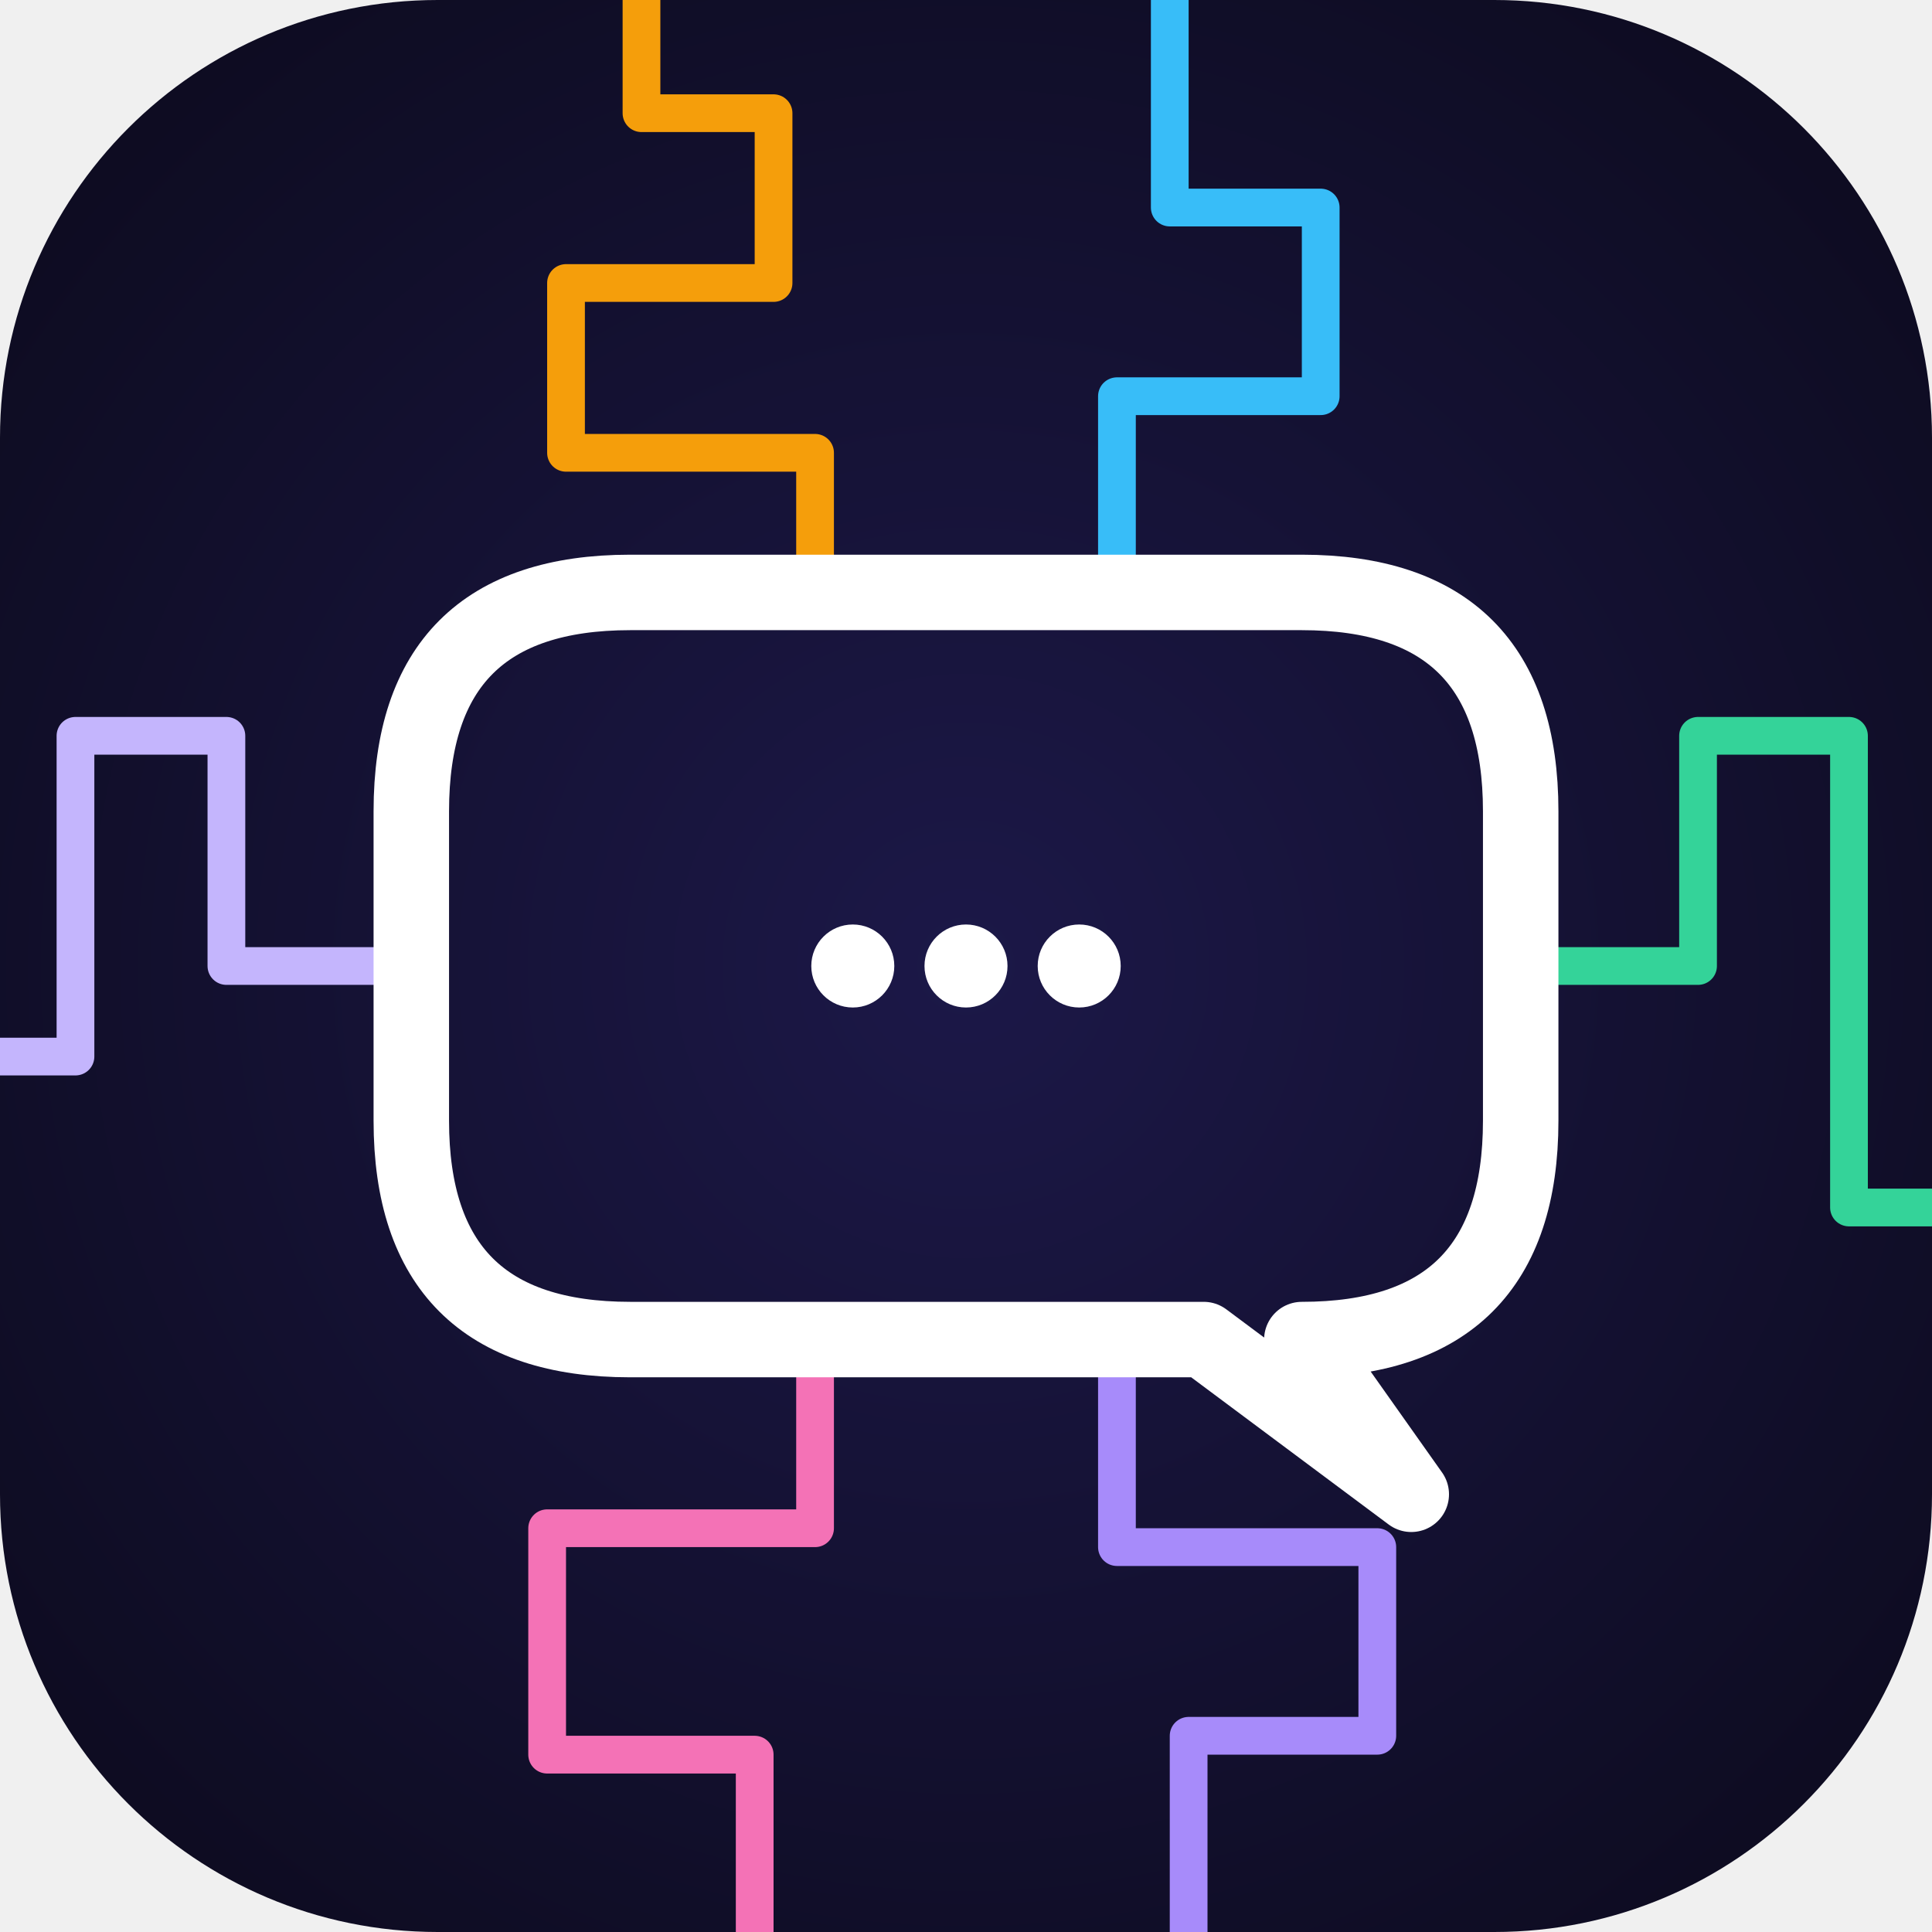
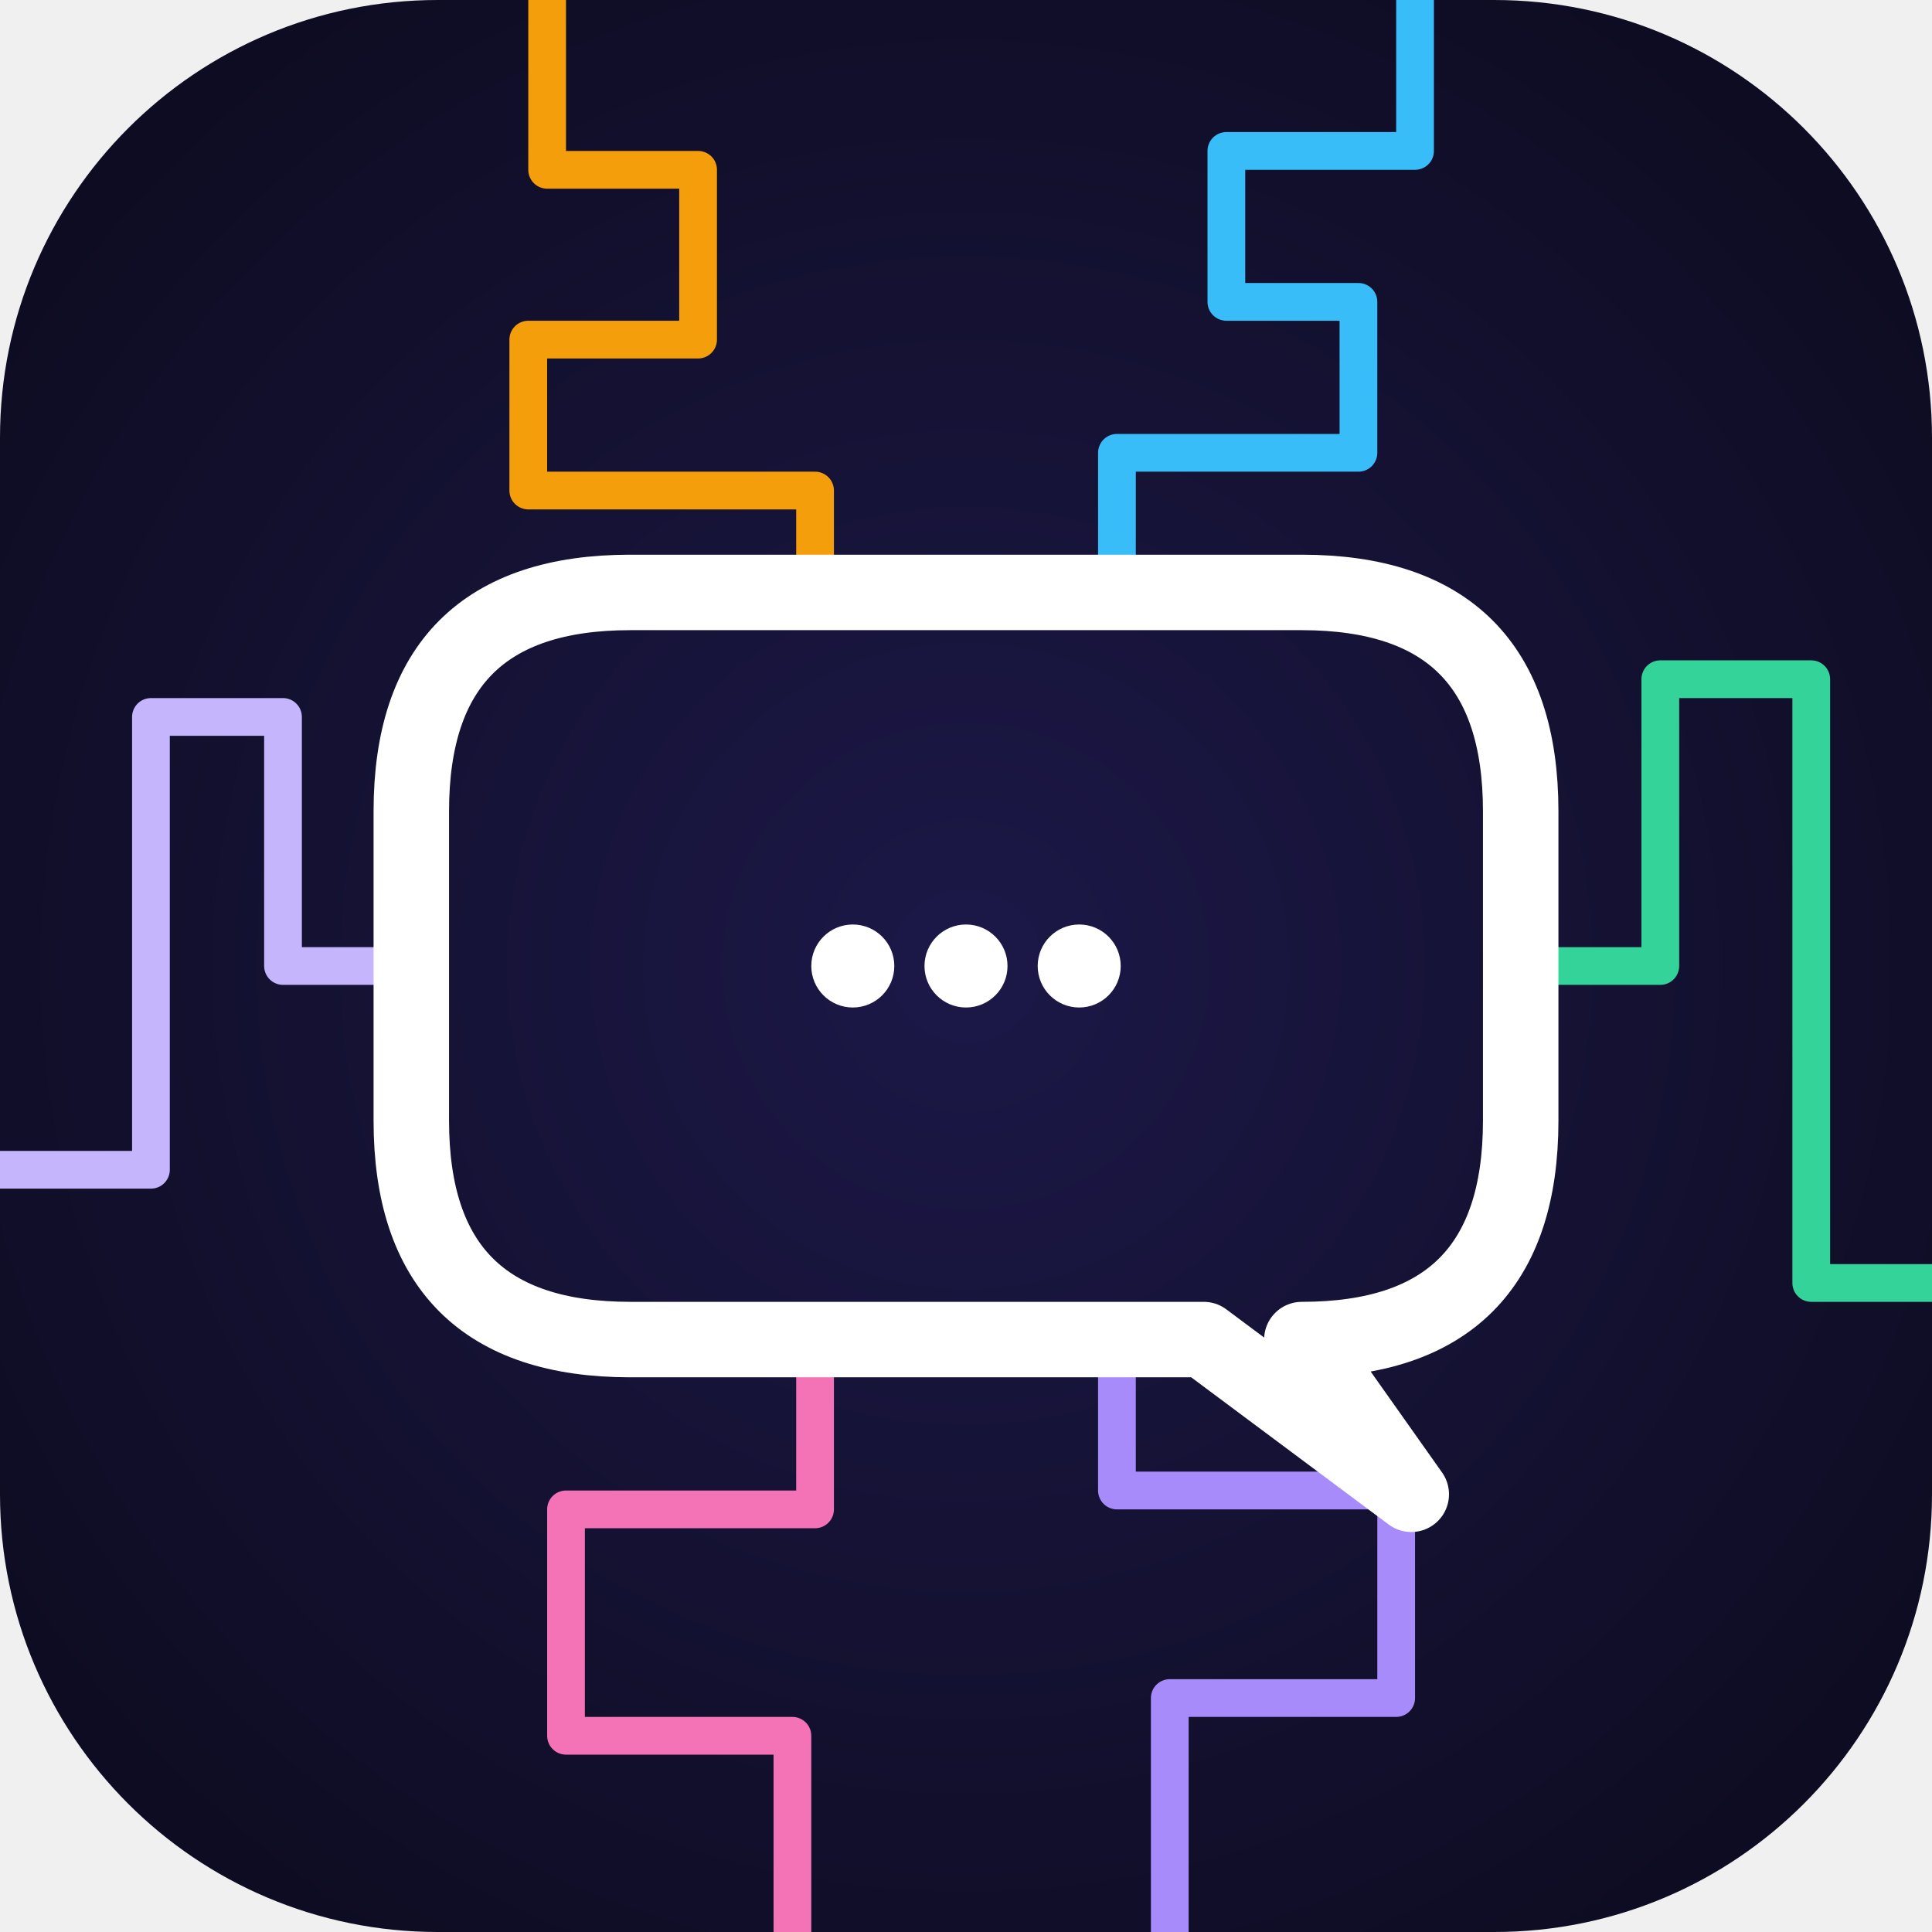
<svg xmlns="http://www.w3.org/2000/svg" width="1024" height="1024" viewBox="0 0 1024 1024">
  <defs>
    <radialGradient id="bg" cx="50%" cy="50%" r="60%">
      <stop offset="0%" stop-color="#1c1848" />
      <stop offset="100%" stop-color="#0e0c22" />
    </radialGradient>
    <clipPath id="iconClip">
      <rect width="1024" height="1024" rx="232" />
    </clipPath>
  </defs>
  <rect width="1024" height="1024" rx="232" fill="url(#bg)" />
  <g clip-path="url(#iconClip)">
-     <path d="M 432 314 L 432 240 L 300 240 L 300 150 L 410 150 L 410 60 L 340 60 L 340 0" fill="none" stroke="#f59e0b" stroke-width="20" stroke-linecap="round" stroke-linejoin="round" />
-     <path d="M 592 314 L 592 210 L 700 210 L 700 110 L 620 110 L 620 0" fill="none" stroke="#38bdf8" stroke-width="20" stroke-linecap="round" stroke-linejoin="round" />
-     <path d="M 218 512 L 120 512 L 120 390 L 40 390 L 40 560 L 0 560" fill="none" stroke="#c4b5fd" stroke-width="20" stroke-linecap="round" stroke-linejoin="round" />
-     <path d="M 806 512 L 900 512 L 900 390 L 980 390 L 980 640 L 1024 640" fill="none" stroke="#34d399" stroke-width="20" stroke-linecap="round" stroke-linejoin="round" />
-     <path d="M 432 710 L 432 810 L 290 810 L 290 930 L 400 930 L 400 1024" fill="none" stroke="#f472b6" stroke-width="20" stroke-linecap="round" stroke-linejoin="round" />
-     <path d="M 592 710 L 592 820 L 730 820 L 730 920 L 630 920 L 630 1024" fill="none" stroke="#a78bfa" stroke-width="20" stroke-linecap="round" stroke-linejoin="round" />
+     <path d="M 432 314 L 432 260 L 280 260 L 280 180 L 370 180 L 370 90 L 290 90 L 290 0" fill="none" stroke="#f59e0b" stroke-width="20" stroke-linecap="round" stroke-linejoin="round" />
+     <path d="M 592 314 L 592 240 L 720 240 L 720 160 L 650 160 L 650 80 L 750 80 L 750 0" fill="none" stroke="#38bdf8" stroke-width="20" stroke-linecap="round" stroke-linejoin="round" />
+     <path d="M 218 512 L 150 512 L 150 380 L 80 380 L 80 620 L 0 620" fill="none" stroke="#c4b5fd" stroke-width="20" stroke-linecap="round" stroke-linejoin="round" />
+     <path d="M 806 512 L 880 512 L 880 360 L 960 360 L 960 680 L 1024 680" fill="none" stroke="#34d399" stroke-width="20" stroke-linecap="round" stroke-linejoin="round" />
+     <path d="M 432 710 L 432 800 L 300 800 L 300 920 L 420 920 L 420 1024" fill="none" stroke="#f472b6" stroke-width="20" stroke-linecap="round" stroke-linejoin="round" />
+     <path d="M 592 710 L 592 790 L 740 790 L 740 900 L 620 900 L 620 1024" fill="none" stroke="#a78bfa" stroke-width="20" stroke-linecap="round" stroke-linejoin="round" />
    <path d="M 218 430 Q 218 314 334 314 L 690 314 Q 806 314 806 430              L 806 594 Q 806 710 690 710 L 748 792 L 638 710              L 334 710 Q 218 710 218 594 Z" fill="none" stroke="white" stroke-width="40" stroke-linejoin="round" />
    <circle cx="452" cy="512" r="22" fill="white" />
    <circle cx="512" cy="512" r="22" fill="white" />
    <circle cx="572" cy="512" r="22" fill="white" />
  </g>
</svg>
